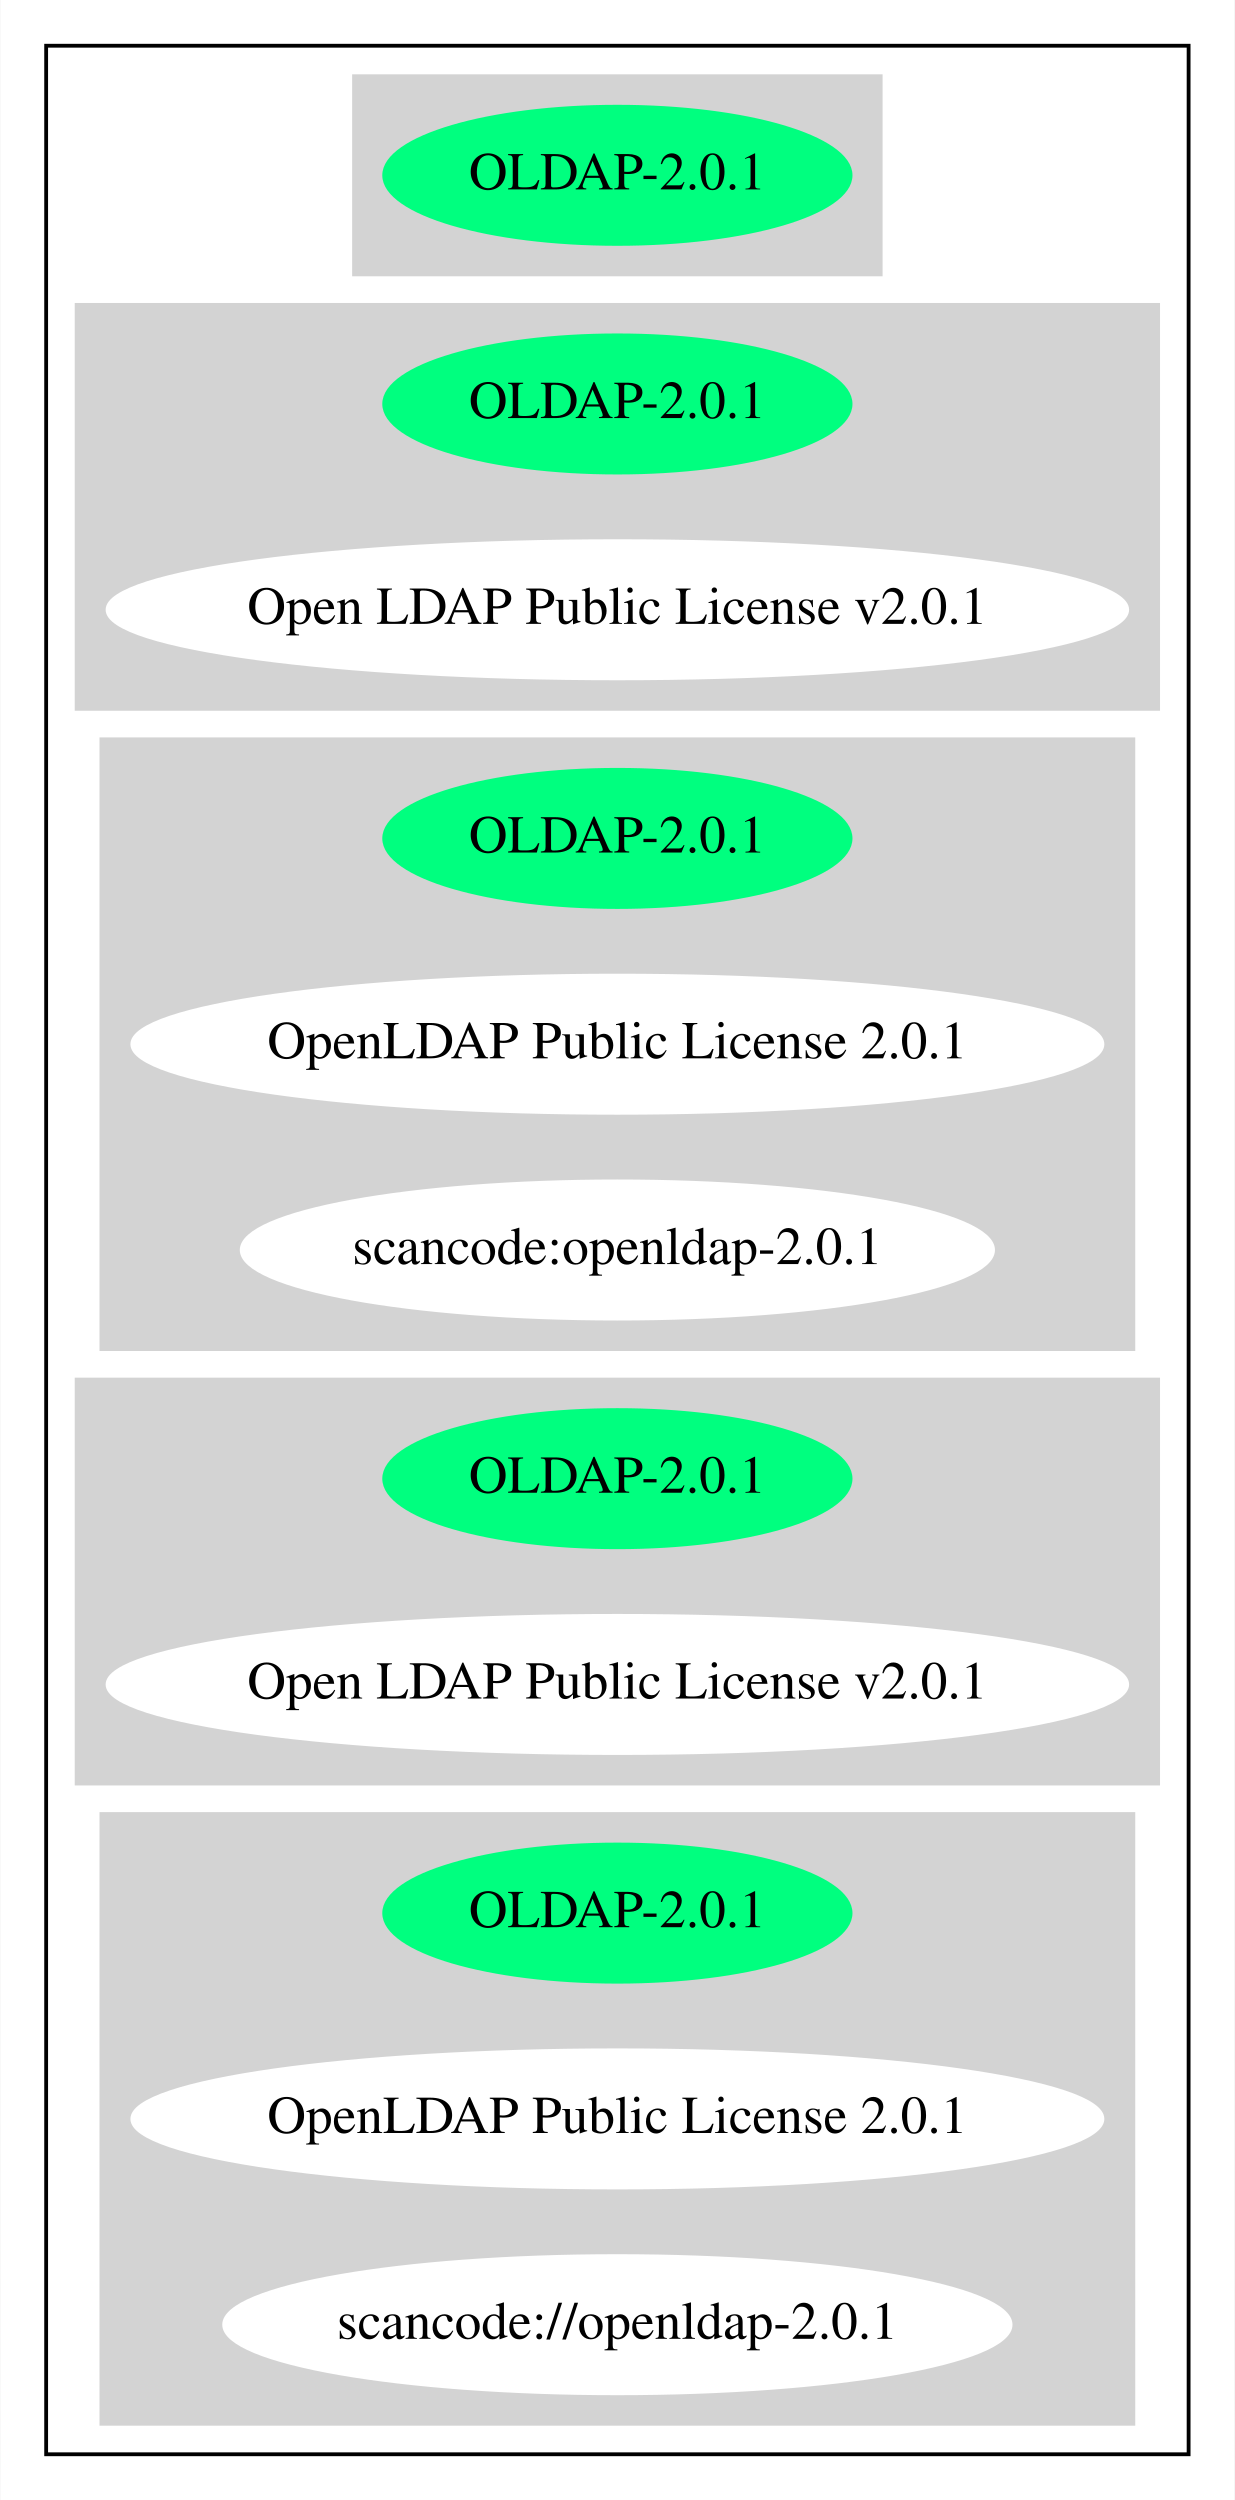
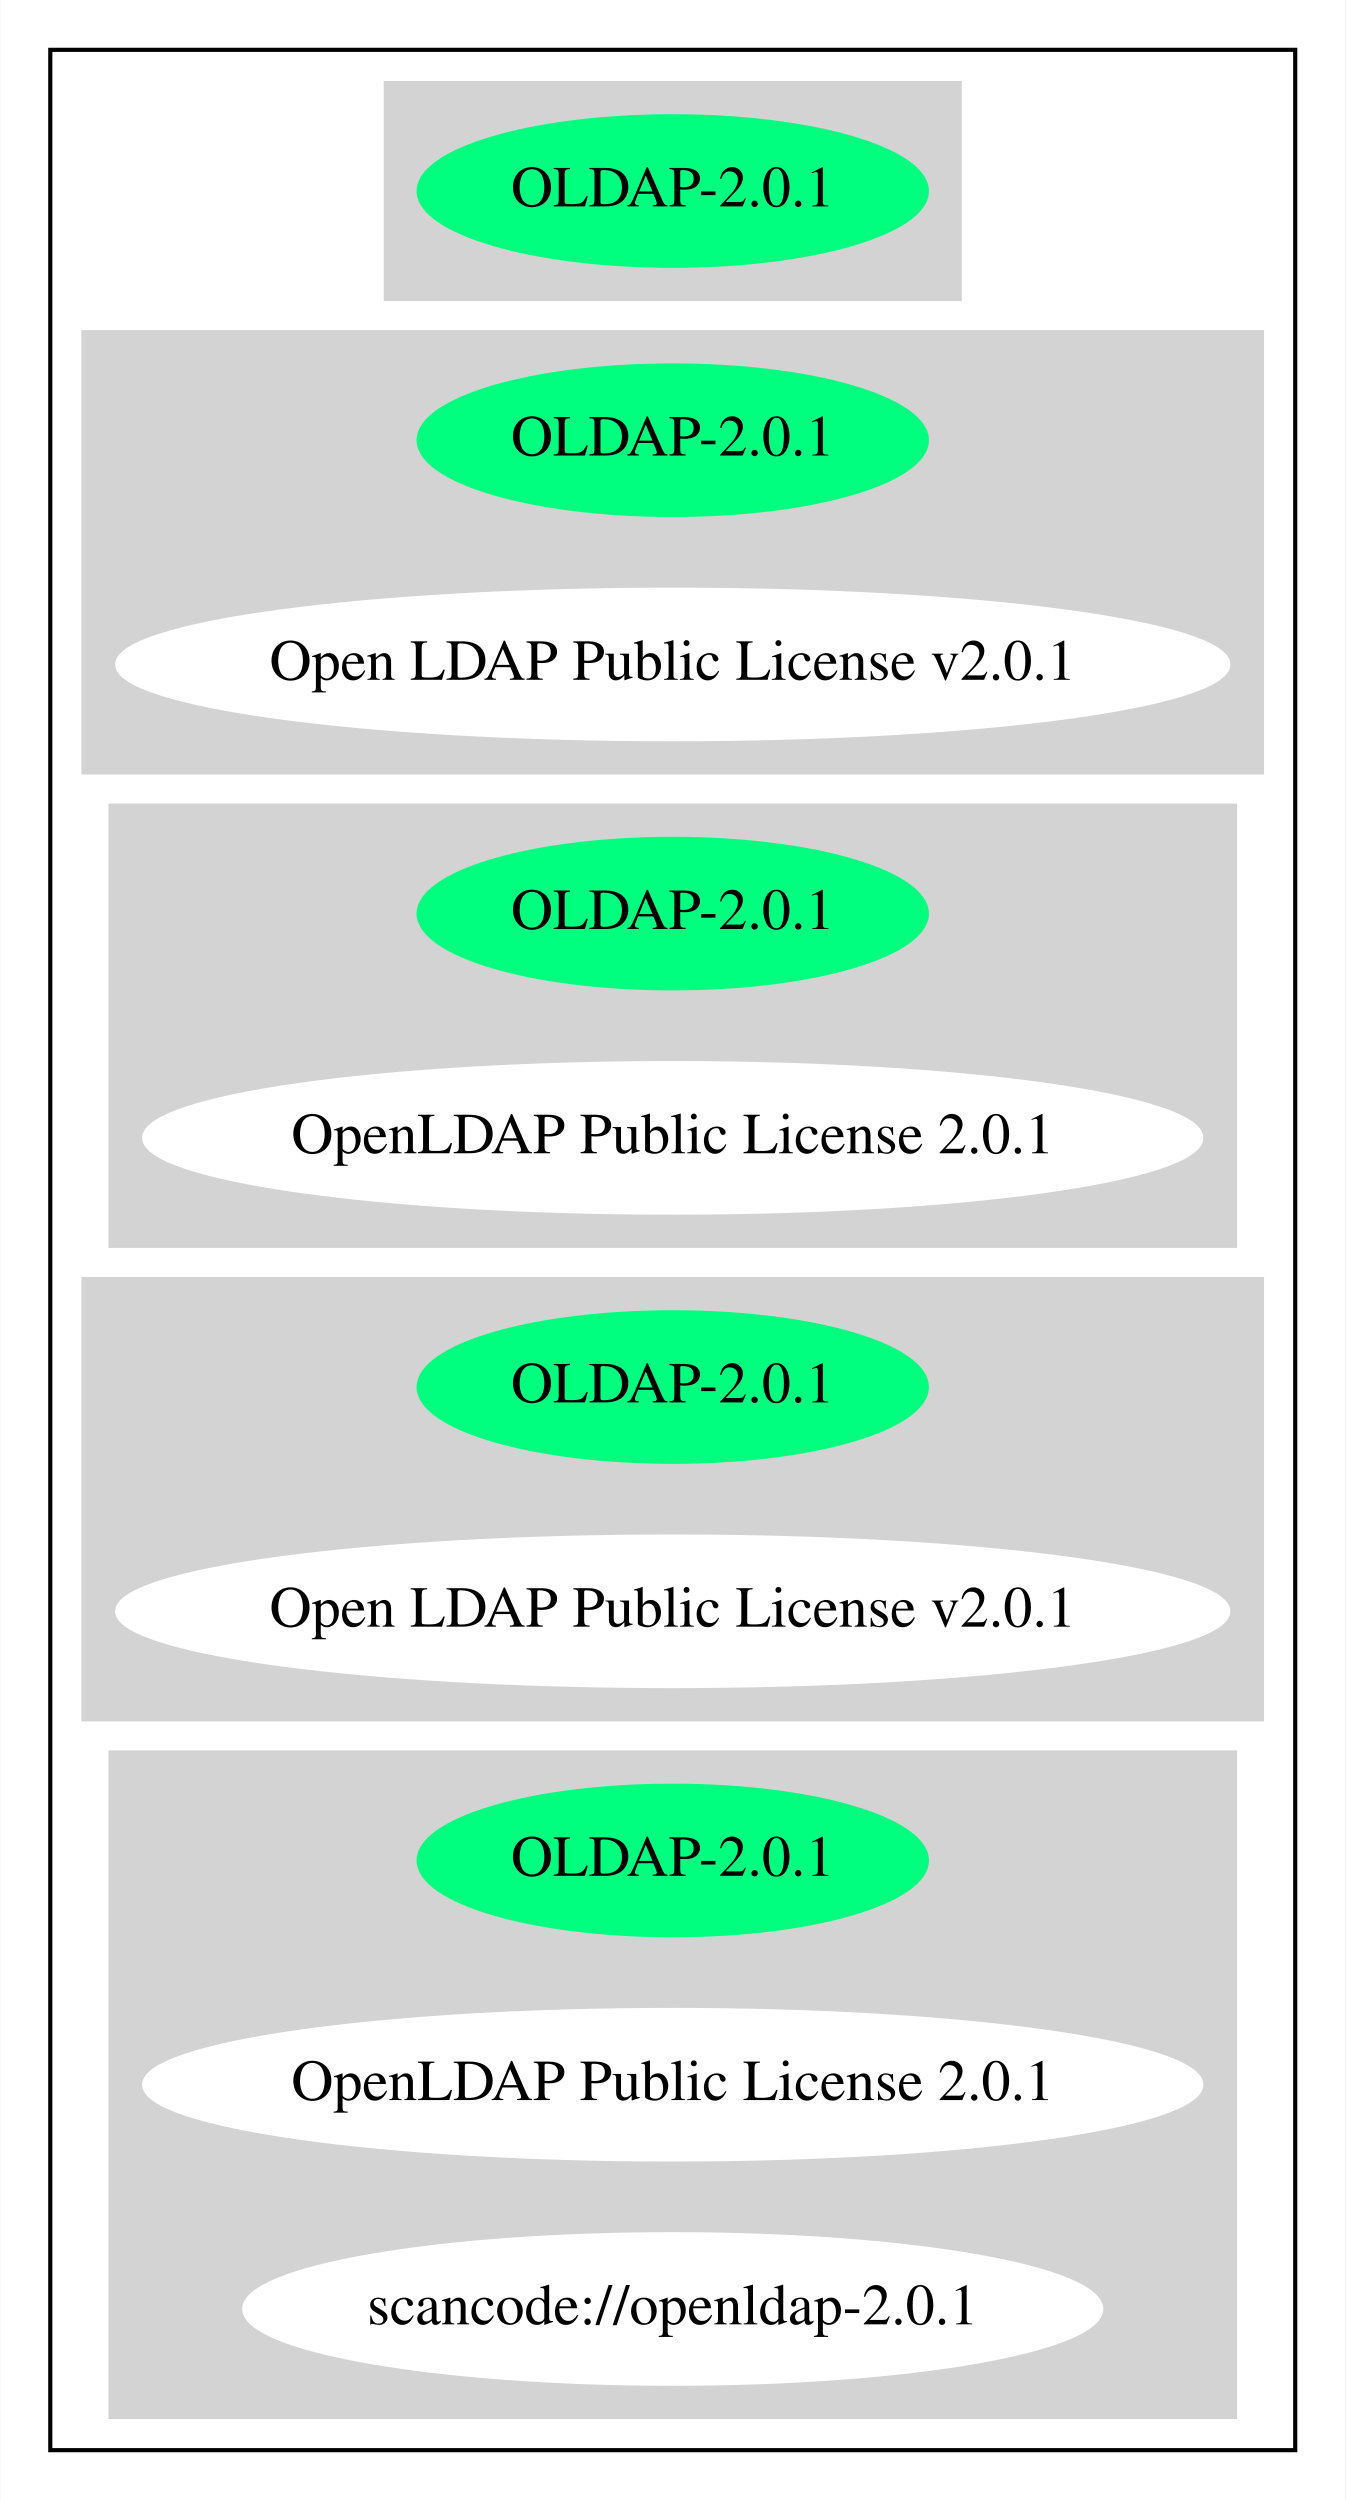
- <svg xmlns="http://www.w3.org/2000/svg" width="324pt" height="656pt" viewBox="0.00 0.00 323.78 656.00">
-   <g id="graph0" class="graph" transform="scale(1 1) rotate(0) translate(4 652)">
-     <polygon fill="white" stroke="transparent" points="-4,4 -4,-652 319.78,-652 319.78,4 -4,4" />
+ <svg xmlns="http://www.w3.org/2000/svg" width="324pt" height="602pt" viewBox="0.00 0.00 323.78 602.00">
+   <g id="graph0" class="graph" transform="scale(1 1) rotate(0) translate(4 598)">
+     <polygon fill="white" stroke="transparent" points="-4,4 -4,-598 319.78,-598 319.78,4 -4,4" />
    <g id="clust1" class="cluster">
-       <polygon fill="none" stroke="black" points="8,-8 8,-640 307.78,-640 307.78,-8 8,-8" />
+       <polygon fill="none" stroke="black" points="8,-8 8,-586 307.78,-586 307.78,-8 8,-8" />
    </g>
    <g id="clust2" class="cluster">
-       <polygon fill="lightgray" stroke="lightgray" points="88.79,-580 88.79,-632 226.98,-632 226.98,-580 88.79,-580" />
+       <polygon fill="lightgray" stroke="lightgray" points="88.79,-526 88.79,-578 226.98,-578 226.98,-526 88.79,-526" />
    </g>
    <g id="clust3" class="cluster">
-       <polygon fill="lightgray" stroke="lightgray" points="16,-466 16,-572 299.78,-572 299.78,-466 16,-466" />
+       <polygon fill="lightgray" stroke="lightgray" points="16,-412 16,-518 299.78,-518 299.78,-412 16,-412" />
    </g>
    <g id="clust4" class="cluster">
-       <polygon fill="lightgray" stroke="lightgray" points="22.5,-298 22.5,-458 293.28,-458 293.28,-298 22.5,-298" />
+       <polygon fill="lightgray" stroke="lightgray" points="22.5,-298 22.5,-404 293.28,-404 293.28,-298 22.5,-298" />
    </g>
    <g id="clust5" class="cluster">
      <polygon fill="lightgray" stroke="lightgray" points="16,-184 16,-290 299.78,-290 299.78,-184 16,-184" />
    </g>
    <g id="clust6" class="cluster">
      <polygon fill="lightgray" stroke="lightgray" points="22.5,-16 22.5,-176 293.28,-176 293.28,-16 22.5,-16" />
    </g>
    <g id="node1" class="node">
-       <ellipse fill="springgreen" stroke="springgreen" cx="157.89" cy="-606" rx="61.19" ry="18" />
-       <text text-anchor="middle" x="157.89" y="-602.3" font-family="Times,serif" font-size="14.00">OLDAP-2.0.1</text>
+       <ellipse fill="springgreen" stroke="springgreen" cx="157.89" cy="-552" rx="61.19" ry="18" />
+       <text text-anchor="middle" x="157.89" y="-548.3" font-family="Times,serif" font-size="14.00">OLDAP-2.0.1</text>
    </g>
    <g id="node2" class="node">
-       <ellipse fill="springgreen" stroke="springgreen" cx="157.89" cy="-546" rx="61.19" ry="18" />
-       <text text-anchor="middle" x="157.89" y="-542.3" font-family="Times,serif" font-size="14.00">OLDAP-2.0.1</text>
+       <ellipse fill="springgreen" stroke="springgreen" cx="157.89" cy="-492" rx="61.19" ry="18" />
+       <text text-anchor="middle" x="157.89" y="-488.3" font-family="Times,serif" font-size="14.00">OLDAP-2.0.1</text>
    </g>
    <g id="node3" class="node">
-       <ellipse fill="white" stroke="white" cx="157.89" cy="-492" rx="133.78" ry="18" />
-       <text text-anchor="middle" x="157.89" y="-488.3" font-family="Times,serif" font-size="14.00">Open LDAP Public License v2.0.1</text>
+       <ellipse fill="white" stroke="white" cx="157.89" cy="-438" rx="133.78" ry="18" />
+       <text text-anchor="middle" x="157.89" y="-434.3" font-family="Times,serif" font-size="14.00">Open LDAP Public License v2.0.1</text>
    </g>
    <g id="node4" class="node">
-       <ellipse fill="springgreen" stroke="springgreen" cx="157.89" cy="-432" rx="61.19" ry="18" />
-       <text text-anchor="middle" x="157.89" y="-428.3" font-family="Times,serif" font-size="14.00">OLDAP-2.0.1</text>
+       <ellipse fill="springgreen" stroke="springgreen" cx="157.89" cy="-378" rx="61.19" ry="18" />
+       <text text-anchor="middle" x="157.89" y="-374.3" font-family="Times,serif" font-size="14.00">OLDAP-2.0.1</text>
    </g>
    <g id="node5" class="node">
-       <ellipse fill="white" stroke="white" cx="157.89" cy="-378" rx="127.28" ry="18" />
-       <text text-anchor="middle" x="157.89" y="-374.3" font-family="Times,serif" font-size="14.00">OpenLDAP Public License 2.0.1</text>
+       <ellipse fill="white" stroke="white" cx="157.89" cy="-324" rx="127.28" ry="18" />
+       <text text-anchor="middle" x="157.89" y="-320.3" font-family="Times,serif" font-size="14.00">OpenLDAP Public License 2.0.1</text>
    </g>
    <g id="node6" class="node">
-       <ellipse fill="white" stroke="white" cx="157.89" cy="-324" rx="98.58" ry="18" />
-       <text text-anchor="middle" x="157.89" y="-320.3" font-family="Times,serif" font-size="14.00">scancode:openldap-2.0.1</text>
-     </g>
-     <g id="node7" class="node">
      <ellipse fill="springgreen" stroke="springgreen" cx="157.89" cy="-264" rx="61.19" ry="18" />
      <text text-anchor="middle" x="157.89" y="-260.3" font-family="Times,serif" font-size="14.00">OLDAP-2.0.1</text>
    </g>
-     <g id="node8" class="node">
+     <g id="node7" class="node">
      <ellipse fill="white" stroke="white" cx="157.89" cy="-210" rx="133.78" ry="18" />
      <text text-anchor="middle" x="157.89" y="-206.3" font-family="Times,serif" font-size="14.00">Open LDAP Public License v2.0.1</text>
    </g>
-     <g id="node9" class="node">
+     <g id="node8" class="node">
      <ellipse fill="springgreen" stroke="springgreen" cx="157.89" cy="-150" rx="61.19" ry="18" />
      <text text-anchor="middle" x="157.89" y="-146.3" font-family="Times,serif" font-size="14.00">OLDAP-2.0.1</text>
    </g>
-     <g id="node10" class="node">
+     <g id="node9" class="node">
      <ellipse fill="white" stroke="white" cx="157.89" cy="-96" rx="127.28" ry="18" />
      <text text-anchor="middle" x="157.89" y="-92.3" font-family="Times,serif" font-size="14.00">OpenLDAP Public License 2.0.1</text>
    </g>
-     <g id="node11" class="node">
+     <g id="node10" class="node">
      <ellipse fill="white" stroke="white" cx="157.89" cy="-42" rx="103.18" ry="18" />
      <text text-anchor="middle" x="157.89" y="-38.3" font-family="Times,serif" font-size="14.00">scancode://openldap-2.0.1</text>
    </g>
  </g>
</svg>
